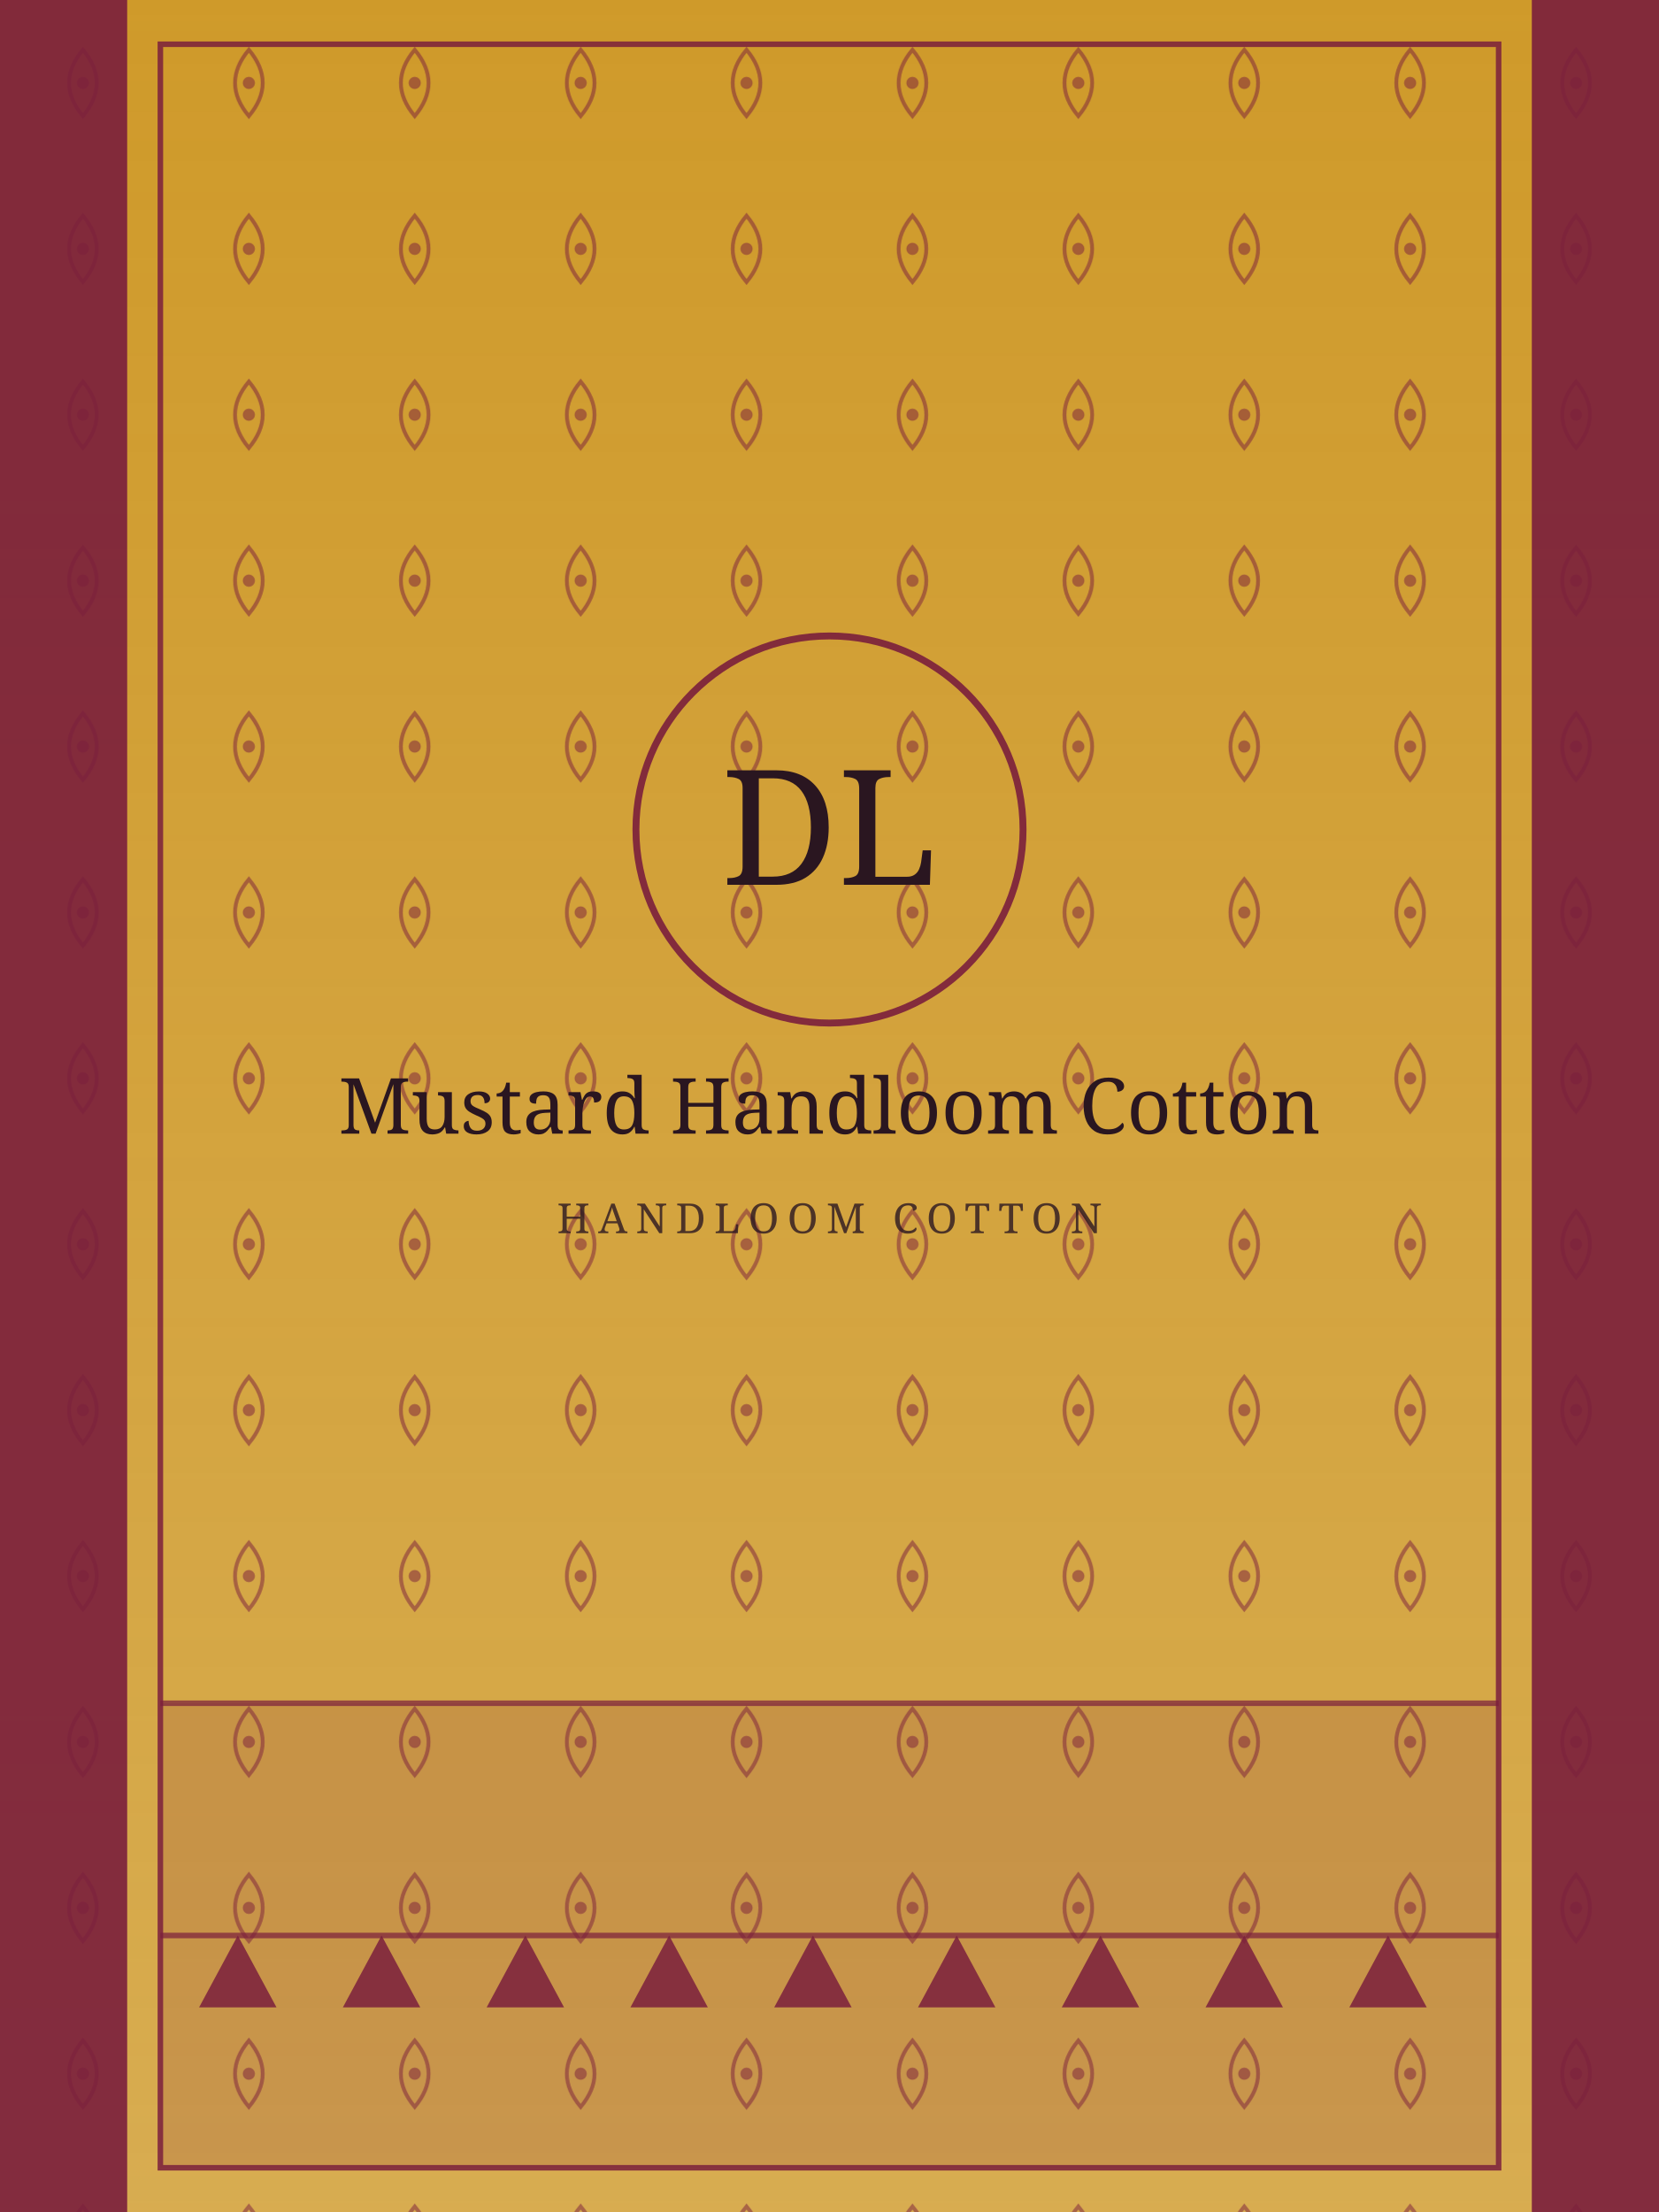
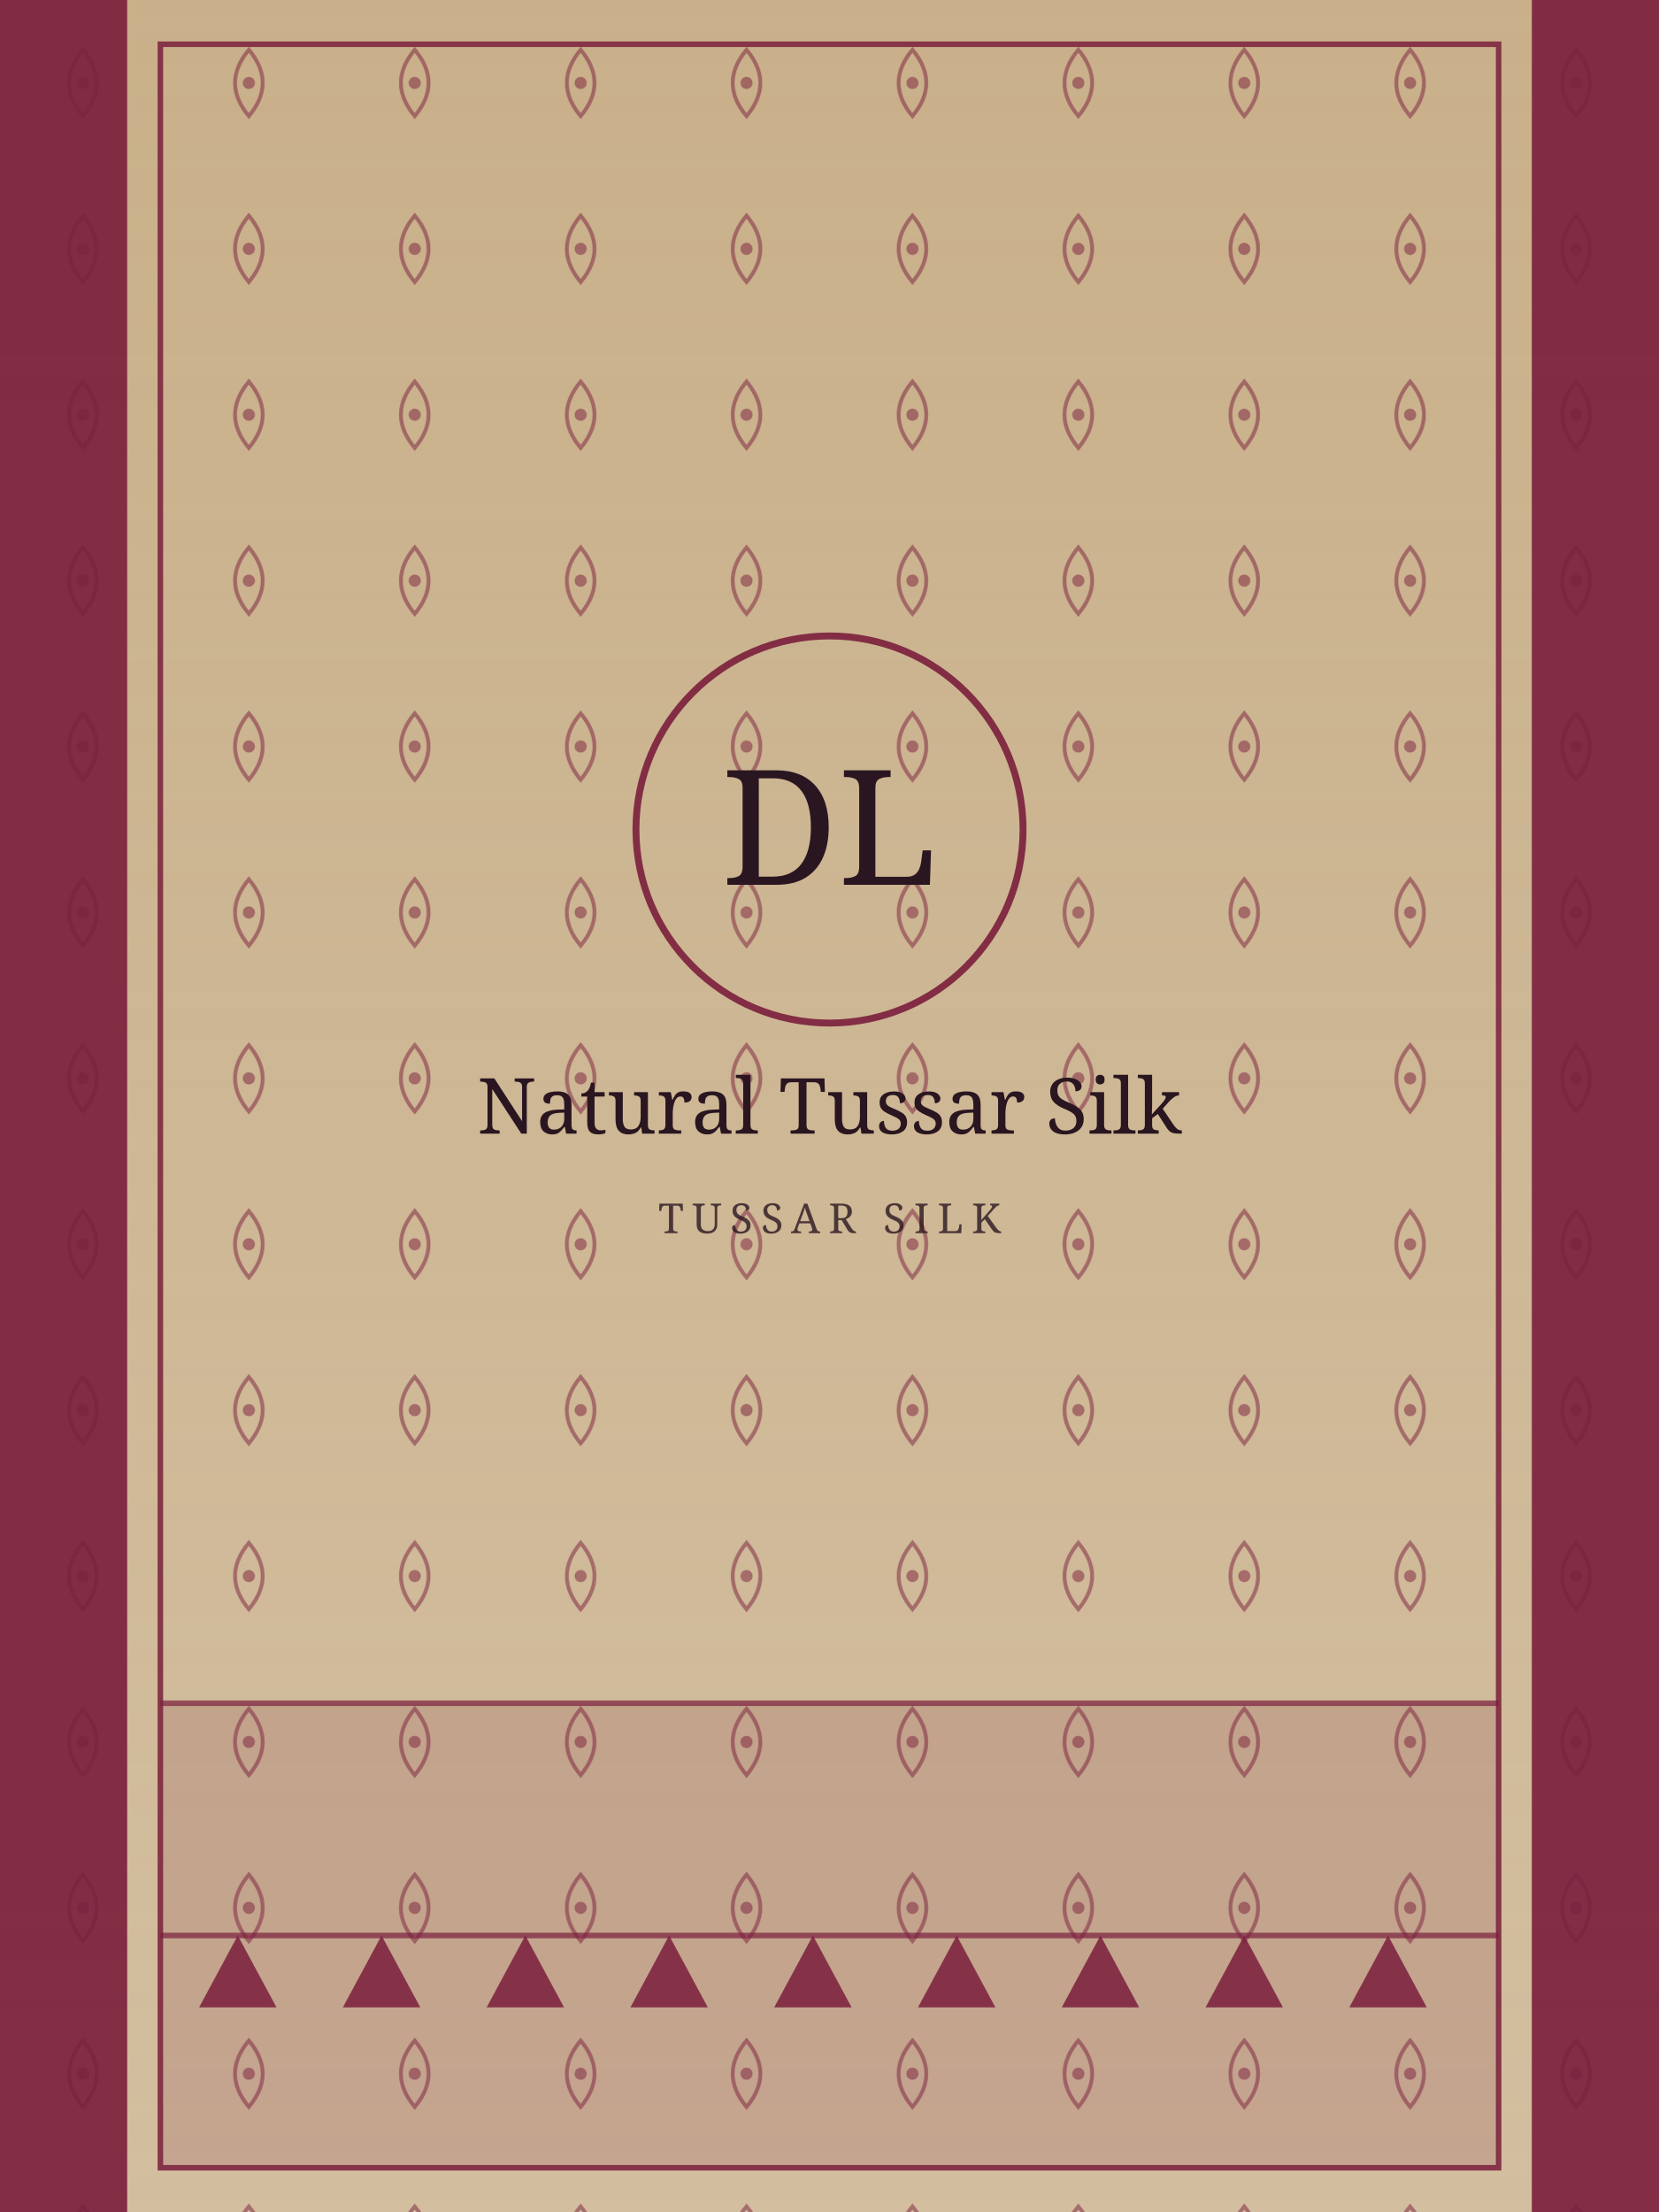
- <svg xmlns="http://www.w3.org/2000/svg" viewBox="0 0 600 800" width="600" height="800" role="img" aria-label="Mustard Handloom Cotton">
+ <svg xmlns="http://www.w3.org/2000/svg" viewBox="0 0 600 800" width="600" height="800" role="img" aria-label="Natural Tussar Silk">
  <defs>
    <linearGradient id="g" x1="0" y1="0" x2="0" y2="1">
-       <stop offset="0" stop-color="#CF9A2A" />
-       <stop offset="1" stop-color="#CF9A2A" stop-opacity="0.82" />
+       <stop offset="0" stop-color="#C9B08A" />
+       <stop offset="1" stop-color="#C9B08A" stop-opacity="0.82" />
    </linearGradient>
    <pattern id="buti" width="60" height="60" patternUnits="userSpaceOnUse">
      <g fill="none" stroke="#7A1E3C" stroke-width="1.4" opacity="0.5">
        <path d="M30 18 q10 12 0 24 q-10 -12 0 -24 Z" />
        <circle cx="30" cy="30" r="2.2" fill="#7A1E3C" stroke="none" />
      </g>
    </pattern>
  </defs>
  <rect width="600" height="800" fill="url(#g)" />
  <rect width="600" height="800" fill="url(#buti)" />
  <rect x="0" y="0" width="46" height="800" fill="#7A1E3C" opacity="0.9" />
  <rect x="554" y="0" width="46" height="800" fill="#7A1E3C" opacity="0.9" />
  <g stroke="#7A1E3C" stroke-width="2" opacity="0.85" fill="none">
    <rect x="58" y="16" width="484" height="768" />
  </g>
  <rect x="58" y="616" width="484" height="168" fill="#7A1E3C" opacity="0.16" />
  <g stroke="#7A1E3C" stroke-width="2" opacity="0.7" fill="none">
    <line x1="58" y1="616" x2="542" y2="616" />
    <line x1="58" y1="700" x2="542" y2="700" />
  </g>
  <g fill="#7A1E3C" opacity="0.85">
    <path d="M86 700 l14 26 l-28 0 Z" />
    <path d="M138 700 l14 26 l-28 0 Z" />
    <path d="M190 700 l14 26 l-28 0 Z" />
    <path d="M242 700 l14 26 l-28 0 Z" />
    <path d="M294 700 l14 26 l-28 0 Z" />
    <path d="M346 700 l14 26 l-28 0 Z" />
    <path d="M398 700 l14 26 l-28 0 Z" />
    <path d="M450 700 l14 26 l-28 0 Z" />
    <path d="M502 700 l14 26 l-28 0 Z" />
  </g>
  <g transform="translate(300,300)">
    <circle r="70" fill="none" stroke="#7A1E3C" stroke-width="2.5" opacity="0.9" />
    <text x="0" y="20" text-anchor="middle" font-family="Georgia, serif" font-size="58" fill="#2A1620">DL</text>
  </g>
-   <text x="300" y="410" text-anchor="middle" font-family="Georgia, serif" font-size="28" fill="#2A1620">Mustard Handloom Cotton</text>
-   <text x="300" y="446" text-anchor="middle" font-family="Georgia, serif" font-size="15" letter-spacing="3" fill="#2A1620" opacity="0.8">HANDLOOM COTTON</text>
+   <text x="300" y="410" text-anchor="middle" font-family="Georgia, serif" font-size="28" fill="#2A1620">Natural Tussar Silk</text>
+   <text x="300" y="446" text-anchor="middle" font-family="Georgia, serif" font-size="15" letter-spacing="3" fill="#2A1620" opacity="0.8">TUSSAR SILK</text>
</svg>
